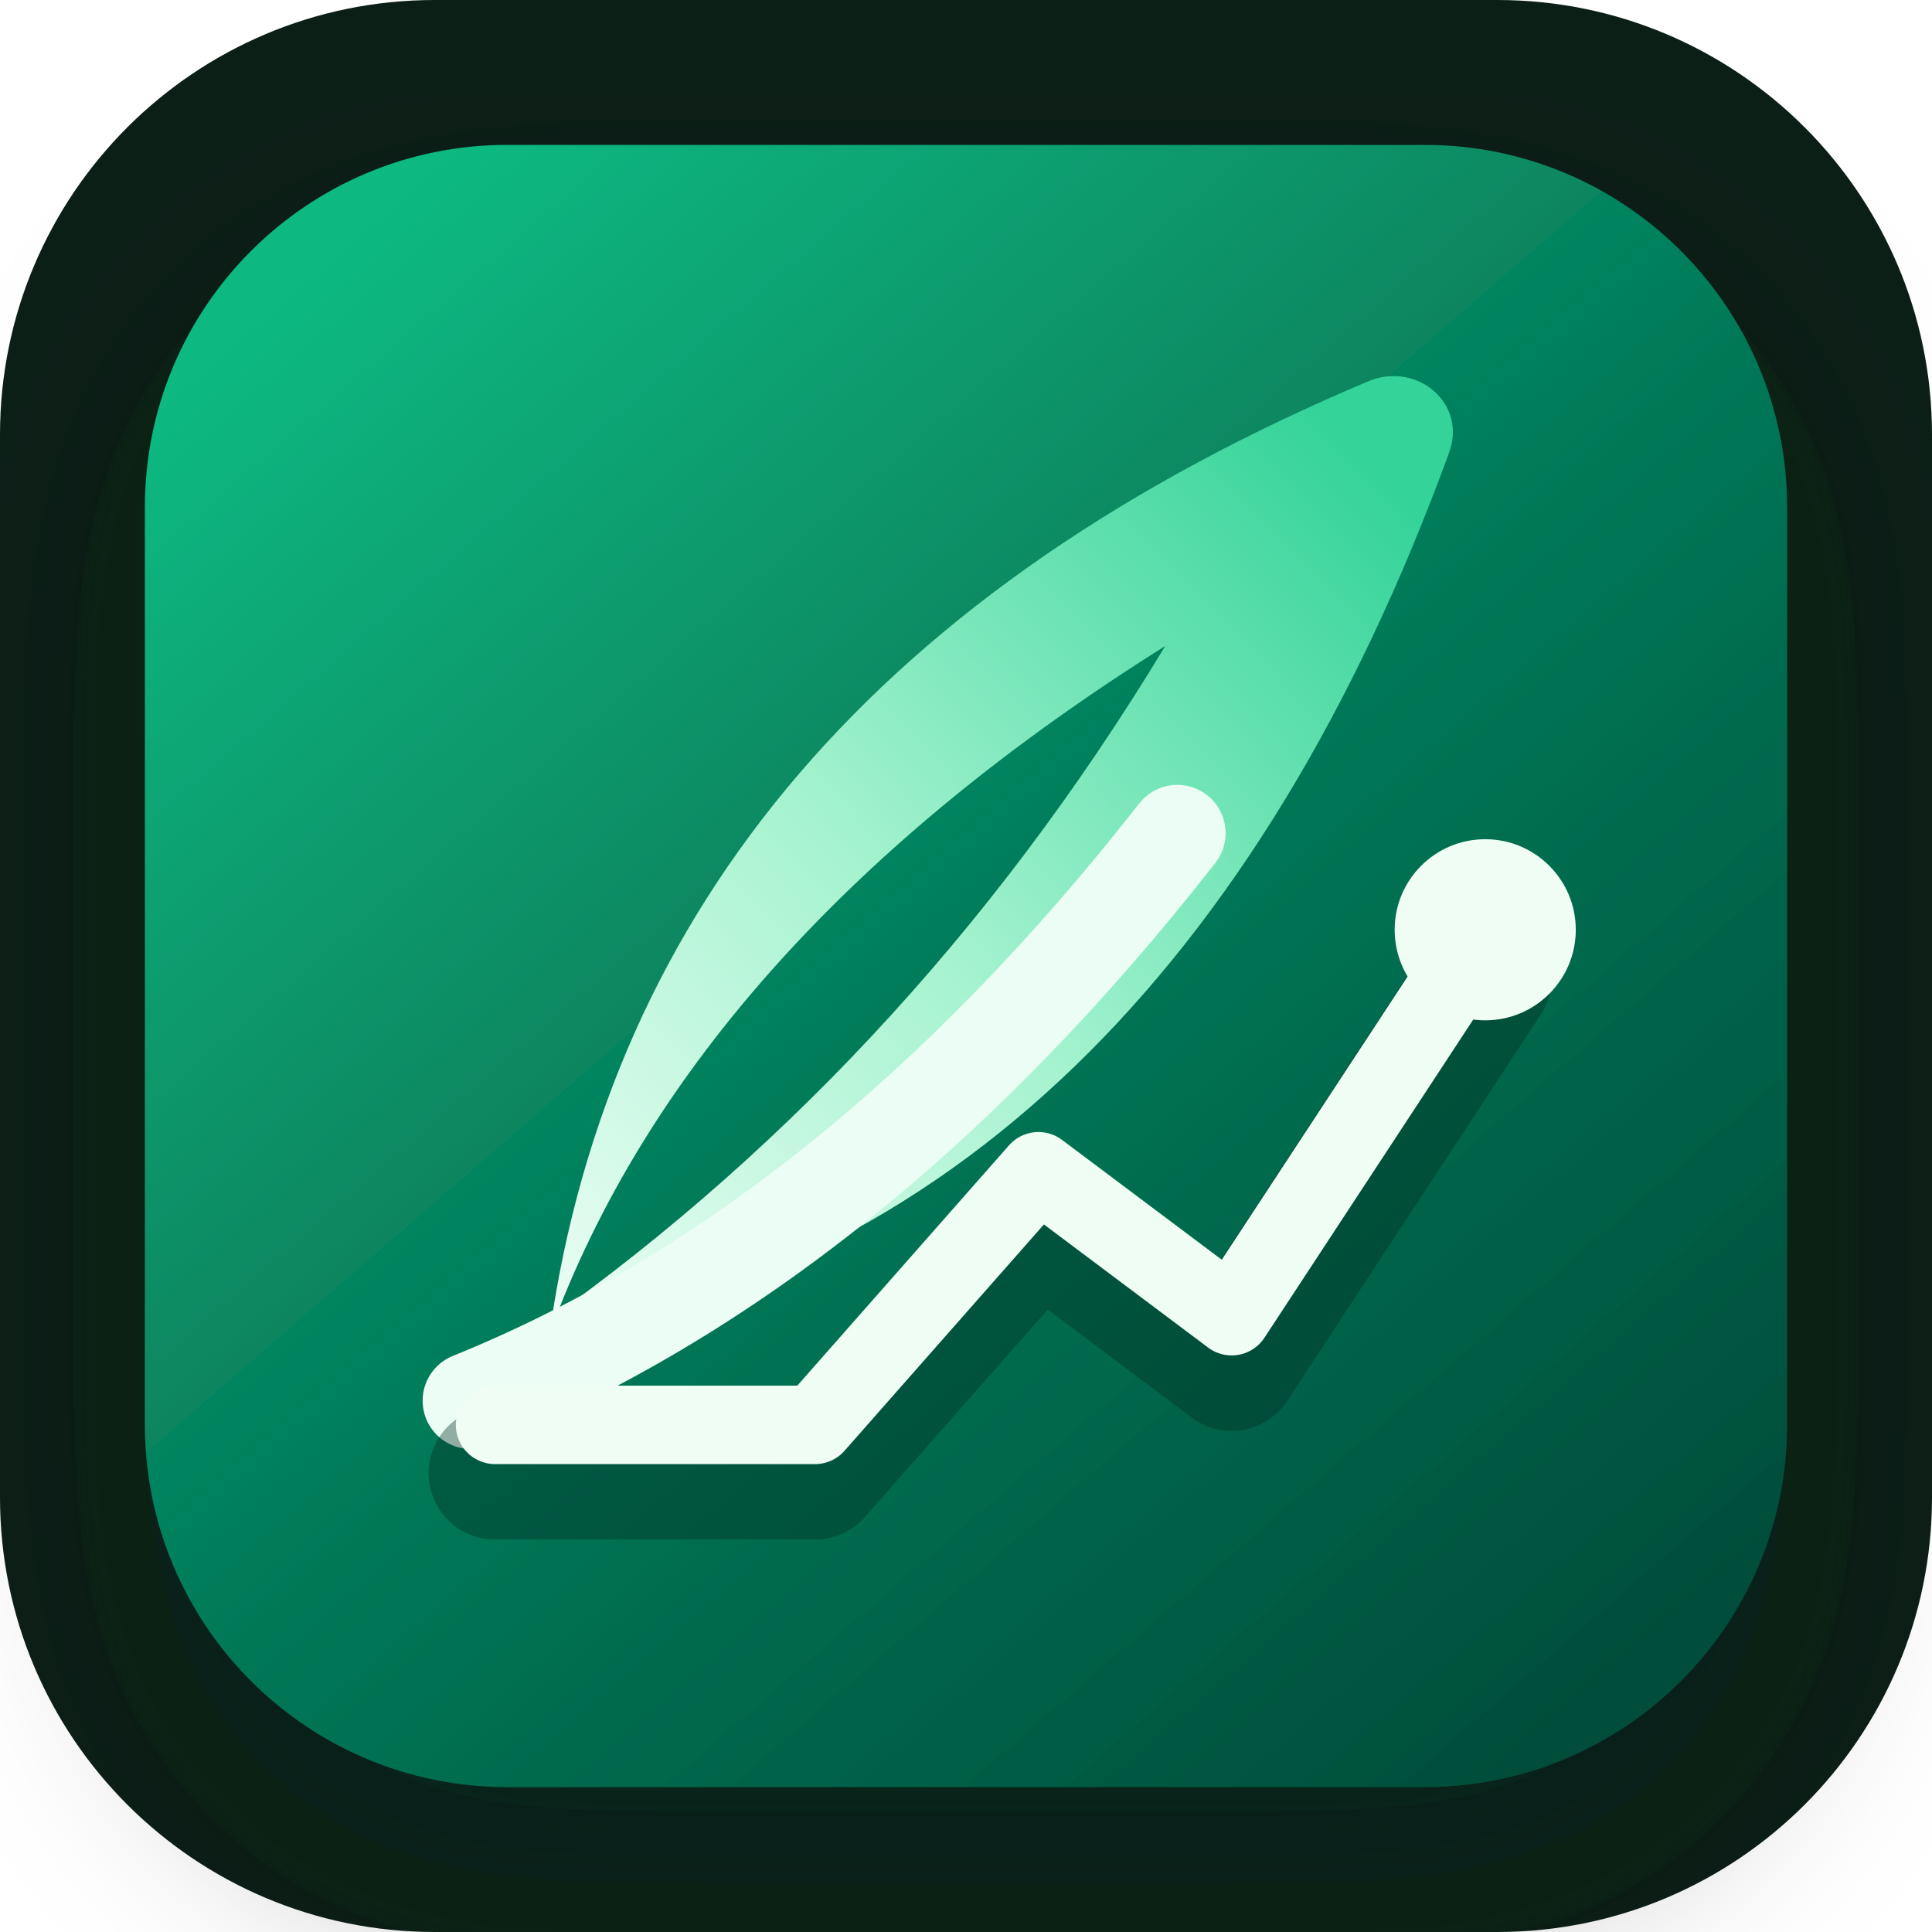
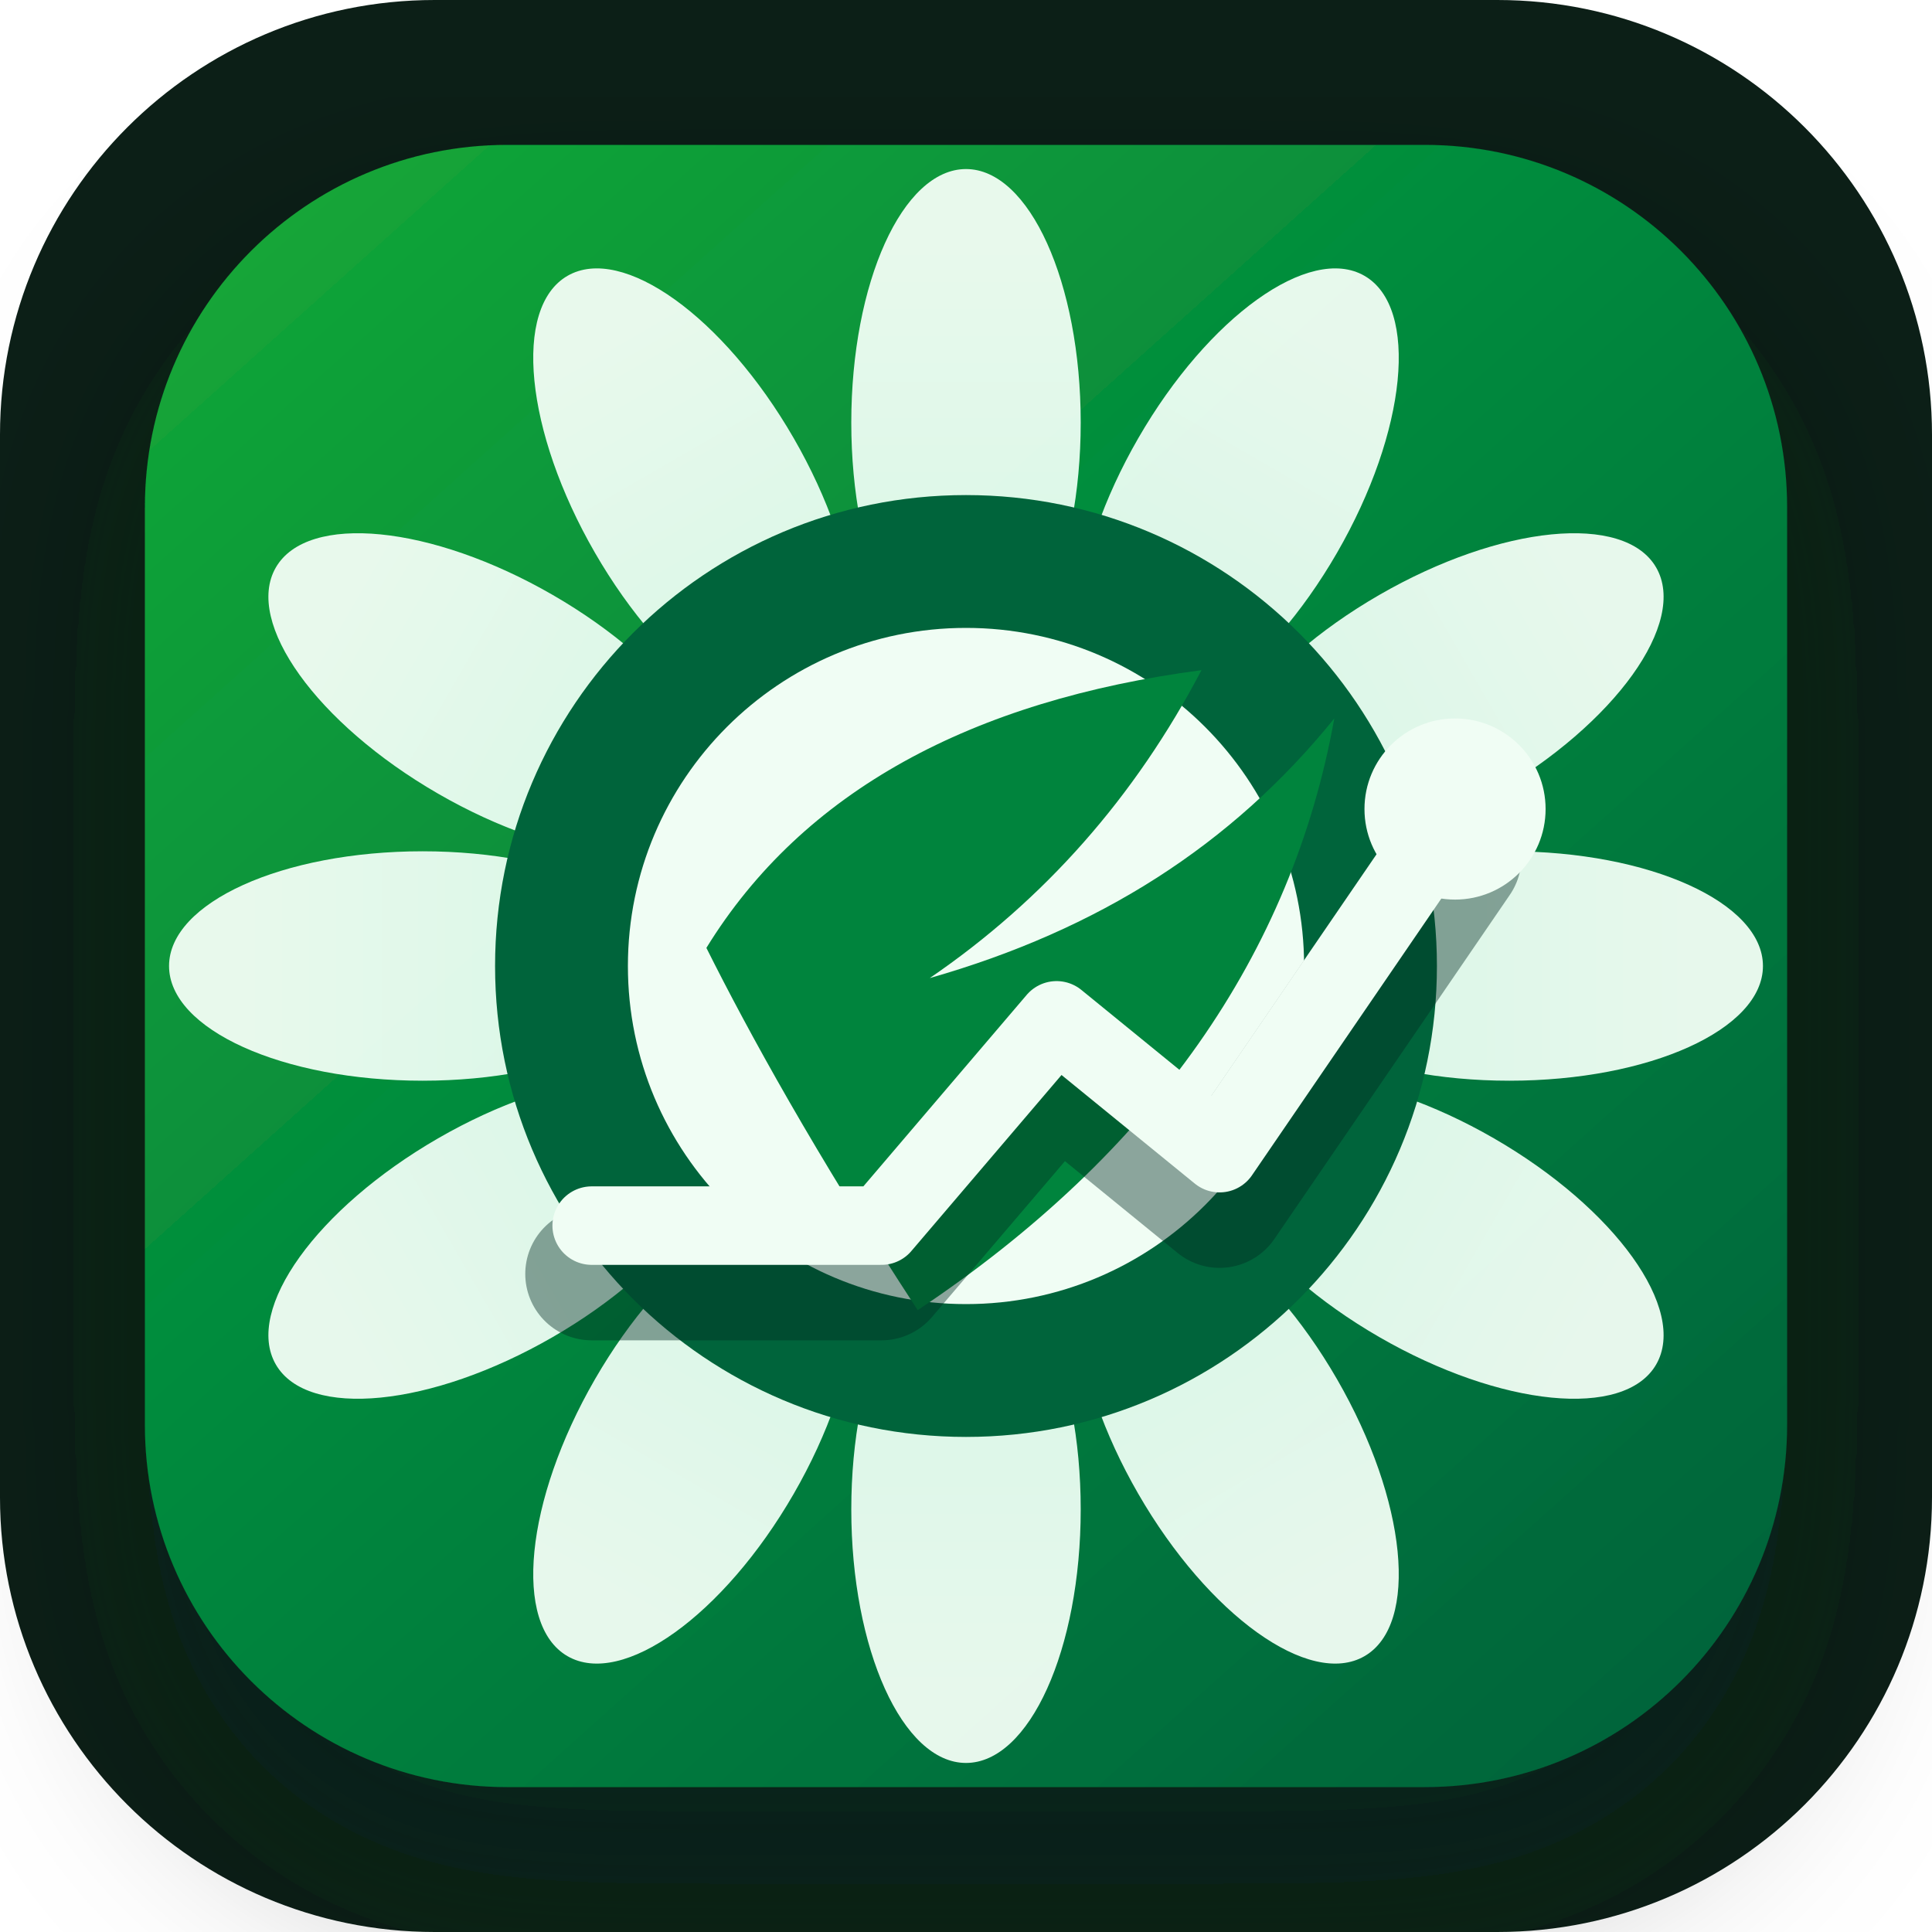
<svg xmlns="http://www.w3.org/2000/svg" viewBox="0 0 320 320" role="img" aria-labelledby="title desc">
  <defs>
-     <linearGradient id="bg" x1="56" y1="40" x2="264" y2="280" gradientUnits="userSpaceOnUse">
-       <stop offset="0" stop-color="#10b981" />
-       <stop offset="0.52" stop-color="#047857" />
-       <stop offset="1" stop-color="#064e3b" />
+     <linearGradient id="bg" x1="50" y1="34" x2="276" y2="286" gradientUnits="userSpaceOnUse">
+       <stop offset="0" stop-color="#13a538" />
+       <stop offset="0.5" stop-color="#00843d" />
+       <stop offset="1" stop-color="#00643b" />
    </linearGradient>
-     <linearGradient id="leaf" x1="90" y1="220" x2="232" y2="82" gradientUnits="userSpaceOnUse">
-       <stop offset="0" stop-color="#ecfdf5" />
-       <stop offset="0.45" stop-color="#a7f3d0" />
-       <stop offset="1" stop-color="#34d399" />
+     <linearGradient id="petal" x1="160" y1="40" x2="160" y2="280" gradientUnits="userSpaceOnUse">
+       <stop offset="0" stop-color="#f0fdf4" />
+       <stop offset="0.58" stop-color="#d1fae5" />
+       <stop offset="1" stop-color="#a7f3d0" />
    </linearGradient>
    <filter id="shadow" x="-20%" y="-20%" width="140%" height="140%">
      <feDropShadow dx="0" dy="16" stdDeviation="18" flood-color="#022c22" flood-opacity="0.35" />
    </filter>
  </defs>
  <rect width="320" height="320" rx="72" fill="#0c1f17" />
  <rect x="24" y="24" width="272" height="272" rx="60" fill="url(#bg)" filter="url(#shadow)" />
-   <path d="M91 221c10-71 55-124 136-158 8-3 16 4 13 12-31 85-83 137-154 147 42-29 78-67 107-115-51 32-86 70-102 114Z" fill="url(#leaf)" />
-   <path d="M78 232c42-17 81-48 117-94" fill="none" stroke="#ecfdf5" stroke-width="16" stroke-linecap="round" />
-   <path d="M82 244h53l37-42 32 24 42-64" fill="none" stroke="#022c22" stroke-opacity="0.38" stroke-width="22" stroke-linecap="round" stroke-linejoin="round" />
-   <path d="M82 236h53l37-42 32 24 42-64" fill="none" stroke="#f0fdf4" stroke-width="13" stroke-linecap="round" stroke-linejoin="round" />
-   <circle cx="246" cy="154" r="15" fill="#f0fdf4" />
+   <g fill="url(#petal)" opacity="0.96">
+     <ellipse cx="160" cy="70" rx="19" ry="42" />
+     <ellipse cx="160" cy="70" rx="19" ry="42" transform="rotate(30 160 160)" />
+     <ellipse cx="160" cy="70" rx="19" ry="42" transform="rotate(60 160 160)" />
+     <ellipse cx="160" cy="70" rx="19" ry="42" transform="rotate(90 160 160)" />
+     <ellipse cx="160" cy="70" rx="19" ry="42" transform="rotate(120 160 160)" />
+     <ellipse cx="160" cy="70" rx="19" ry="42" transform="rotate(150 160 160)" />
+     <ellipse cx="160" cy="70" rx="19" ry="42" transform="rotate(180 160 160)" />
+     <ellipse cx="160" cy="70" rx="19" ry="42" transform="rotate(210 160 160)" />
+     <ellipse cx="160" cy="70" rx="19" ry="42" transform="rotate(240 160 160)" />
+     <ellipse cx="160" cy="70" rx="19" ry="42" transform="rotate(270 160 160)" />
+     <ellipse cx="160" cy="70" rx="19" ry="42" transform="rotate(300 160 160)" />
+     <ellipse cx="160" cy="70" rx="19" ry="42" transform="rotate(330 160 160)" />
+   </g>
+   <circle cx="160" cy="160" r="78" fill="#00643b" />
+   <circle cx="160" cy="160" r="56" fill="#f0fdf4" />
+   <path d="M117 157c16-26 44-41 82-46-11 21-26 38-45 51 28-8 50-22 67-43-7 39-30 72-69 98-17-26-28-46-35-60Z" fill="#00843d" />
+   <path d="M98 211h48l29-34 27 22 39-57" fill="none" stroke="#022c22" stroke-opacity="0.42" stroke-width="22" stroke-linecap="round" stroke-linejoin="round" />
+   <path d="M98 203h48l29-34 27 22 39-57" fill="none" stroke="#f0fdf4" stroke-width="13" stroke-linecap="round" stroke-linejoin="round" />
+   <circle cx="241" cy="134" r="15" fill="#f0fdf4" />
</svg>
